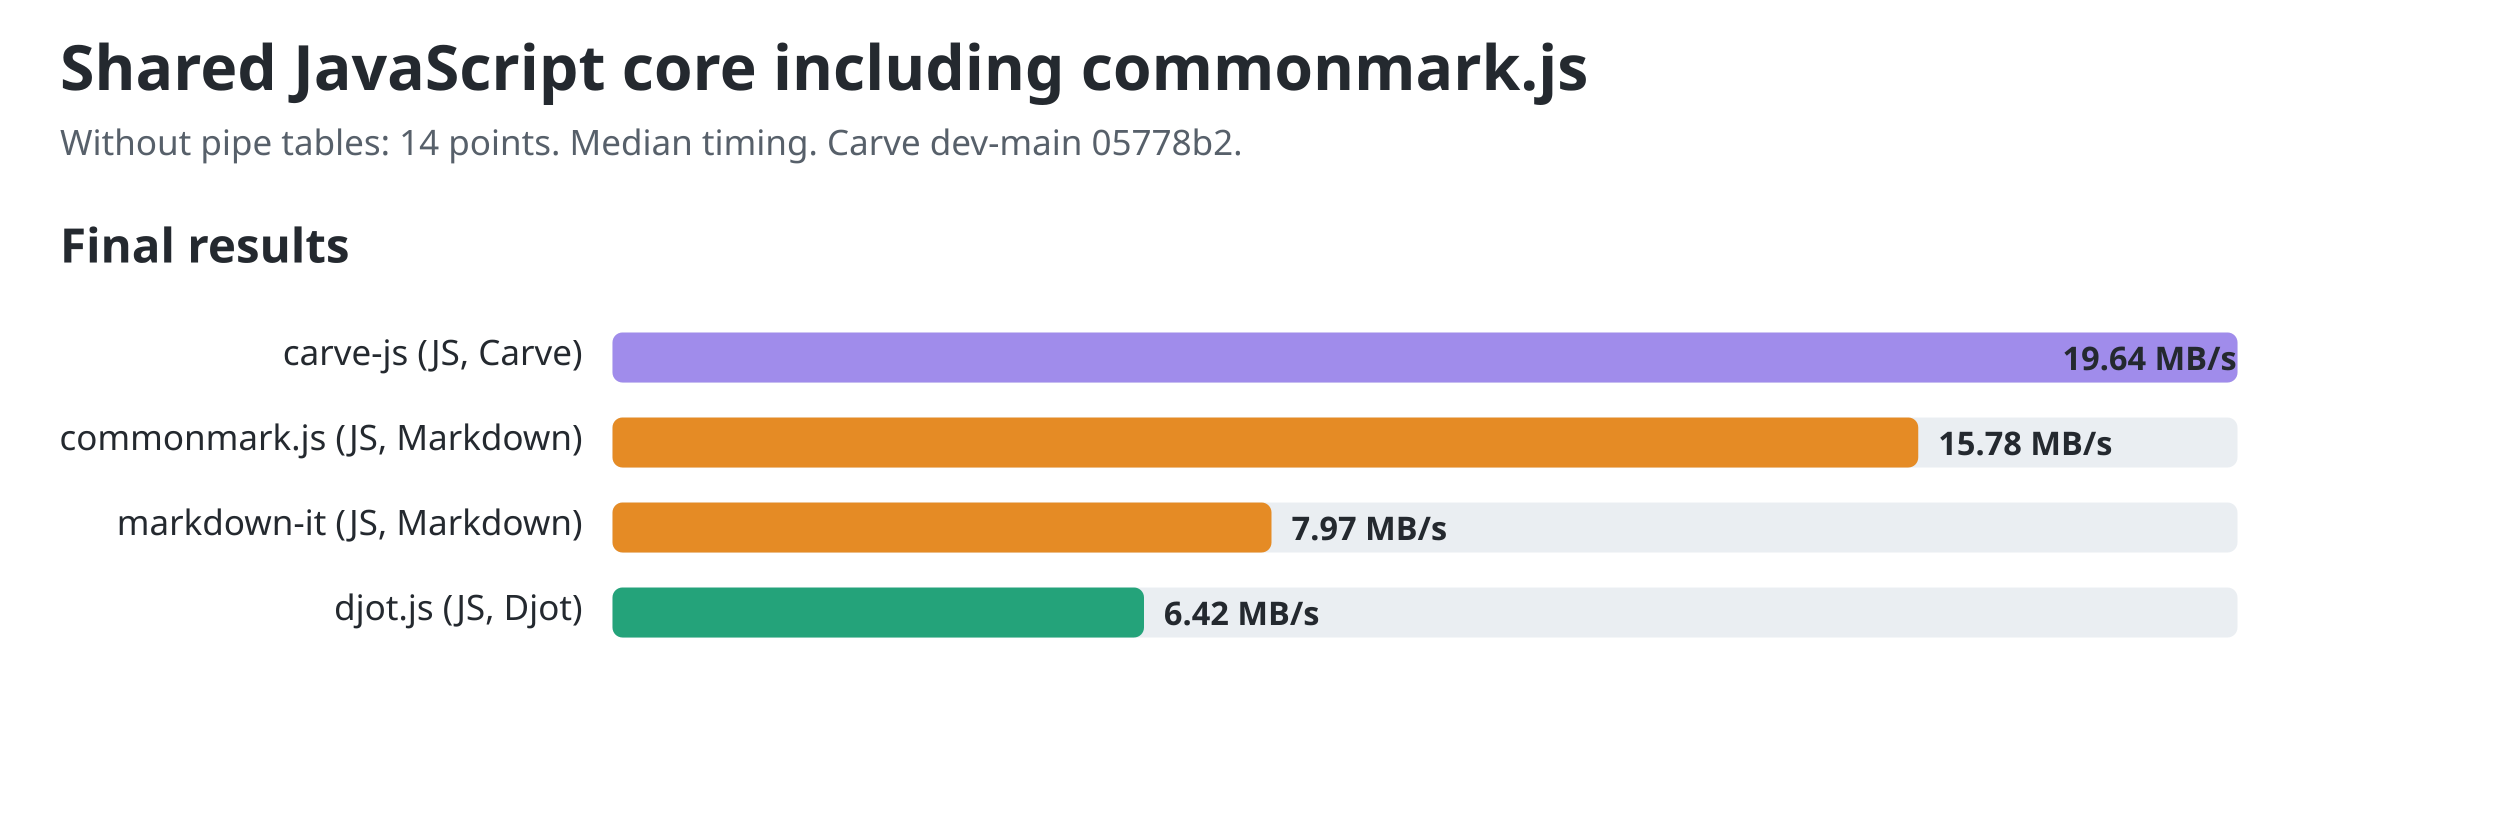
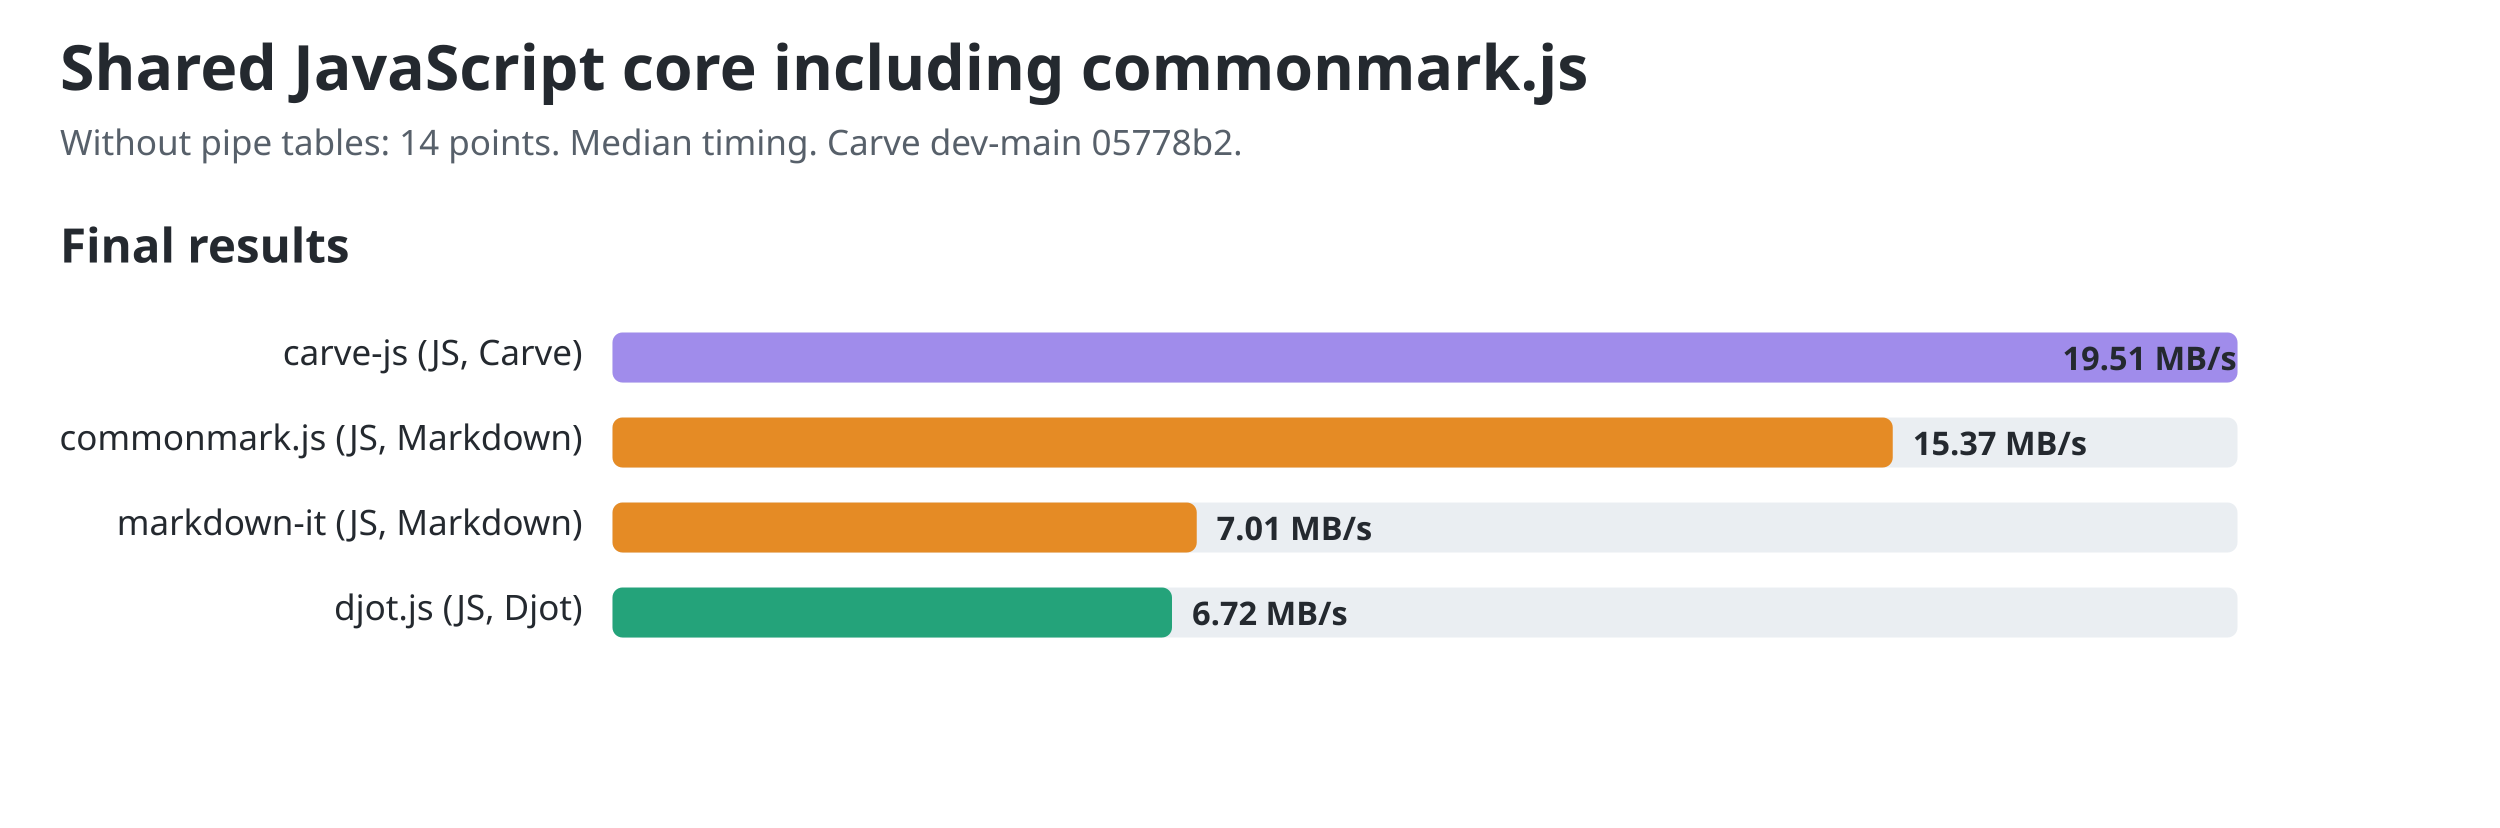
<svg xmlns="http://www.w3.org/2000/svg" width="1000" height="331" viewBox="0 0 1000 331" role="img" aria-labelledby="title desc">
  <style>text{font-family:ui-sans-serif,system-ui,sans-serif;fill:#24292f}.title{font-size:25px;font-weight:700}.sub{font-size:14px;fill:#57606a}.group{font-size:19px;font-weight:650}.label{font-size:14px}.value{font-size:13px;font-weight:650;fill:#24292f}.track{fill:#eaeef2}@media(prefers-color-scheme:dark){text,.value{fill:#f0f6fc}.sub{fill:#8c959f}.track{fill:#30363d}}</style>
  <text id="chart-title" class="title" x="24" y="36">Shared JavaScript core including commonmark.js</text>
  <text class="sub" x="24" y="62">Without pipe tables: 14 points. Median timing. Carve dev-main 05778b2.</text>
  <text class="group" x="24" y="105">Final results</text>
  <text class="label" x="233" y="146" text-anchor="end">carve-js (JS, Carve)</text>
  <rect class="track" x="245" y="133" width="650" height="20" rx="4" />
  <rect x="245" y="133" width="650.0" height="20" rx="4" fill="#a08ceb" />
-   <text class="value" x="825" y="148">19.64 MB/s</text>
+   <text class="value" x="825" y="148">19.51 MB/s</text>
  <text class="label" x="233" y="180" text-anchor="end">commonmark.js (JS, Markdown)</text>
  <rect class="track" x="245" y="167" width="650" height="20" rx="4" />
-   <rect x="245" y="167" width="522.3" height="20" rx="4" fill="#e58b25" />
-   <text class="value" x="775.307" y="182">15.78 MB/s</text>
+   <rect x="245" y="167" width="512.1" height="20" rx="4" fill="#e58b25" />
+   <text class="value" x="765.148" y="182">15.37 MB/s</text>
  <text class="label" x="233" y="214" text-anchor="end">markdown-it (JS, Markdown)</text>
  <rect class="track" x="245" y="201" width="650" height="20" rx="4" />
-   <rect x="245" y="201" width="263.6" height="20" rx="4" fill="#e58b25" />
-   <text class="value" x="516.638" y="216">7.97 MB/s</text>
+   <rect x="245" y="201" width="233.7" height="20" rx="4" fill="#e58b25" />
+   <text class="value" x="486.652" y="216">7.01 MB/s</text>
  <text class="label" x="233" y="248" text-anchor="end">djot.js (JS, Djot)</text>
  <rect class="track" x="245" y="235" width="650" height="20" rx="4" />
-   <rect x="245" y="235" width="212.6" height="20" rx="4" fill="#24a37a" />
-   <text class="value" x="465.555" y="250">6.42 MB/s</text>
+   <rect x="245" y="235" width="223.8" height="20" rx="4" fill="#24a37a" />
+   <text class="value" x="476.835" y="250">6.72 MB/s</text>
</svg>
